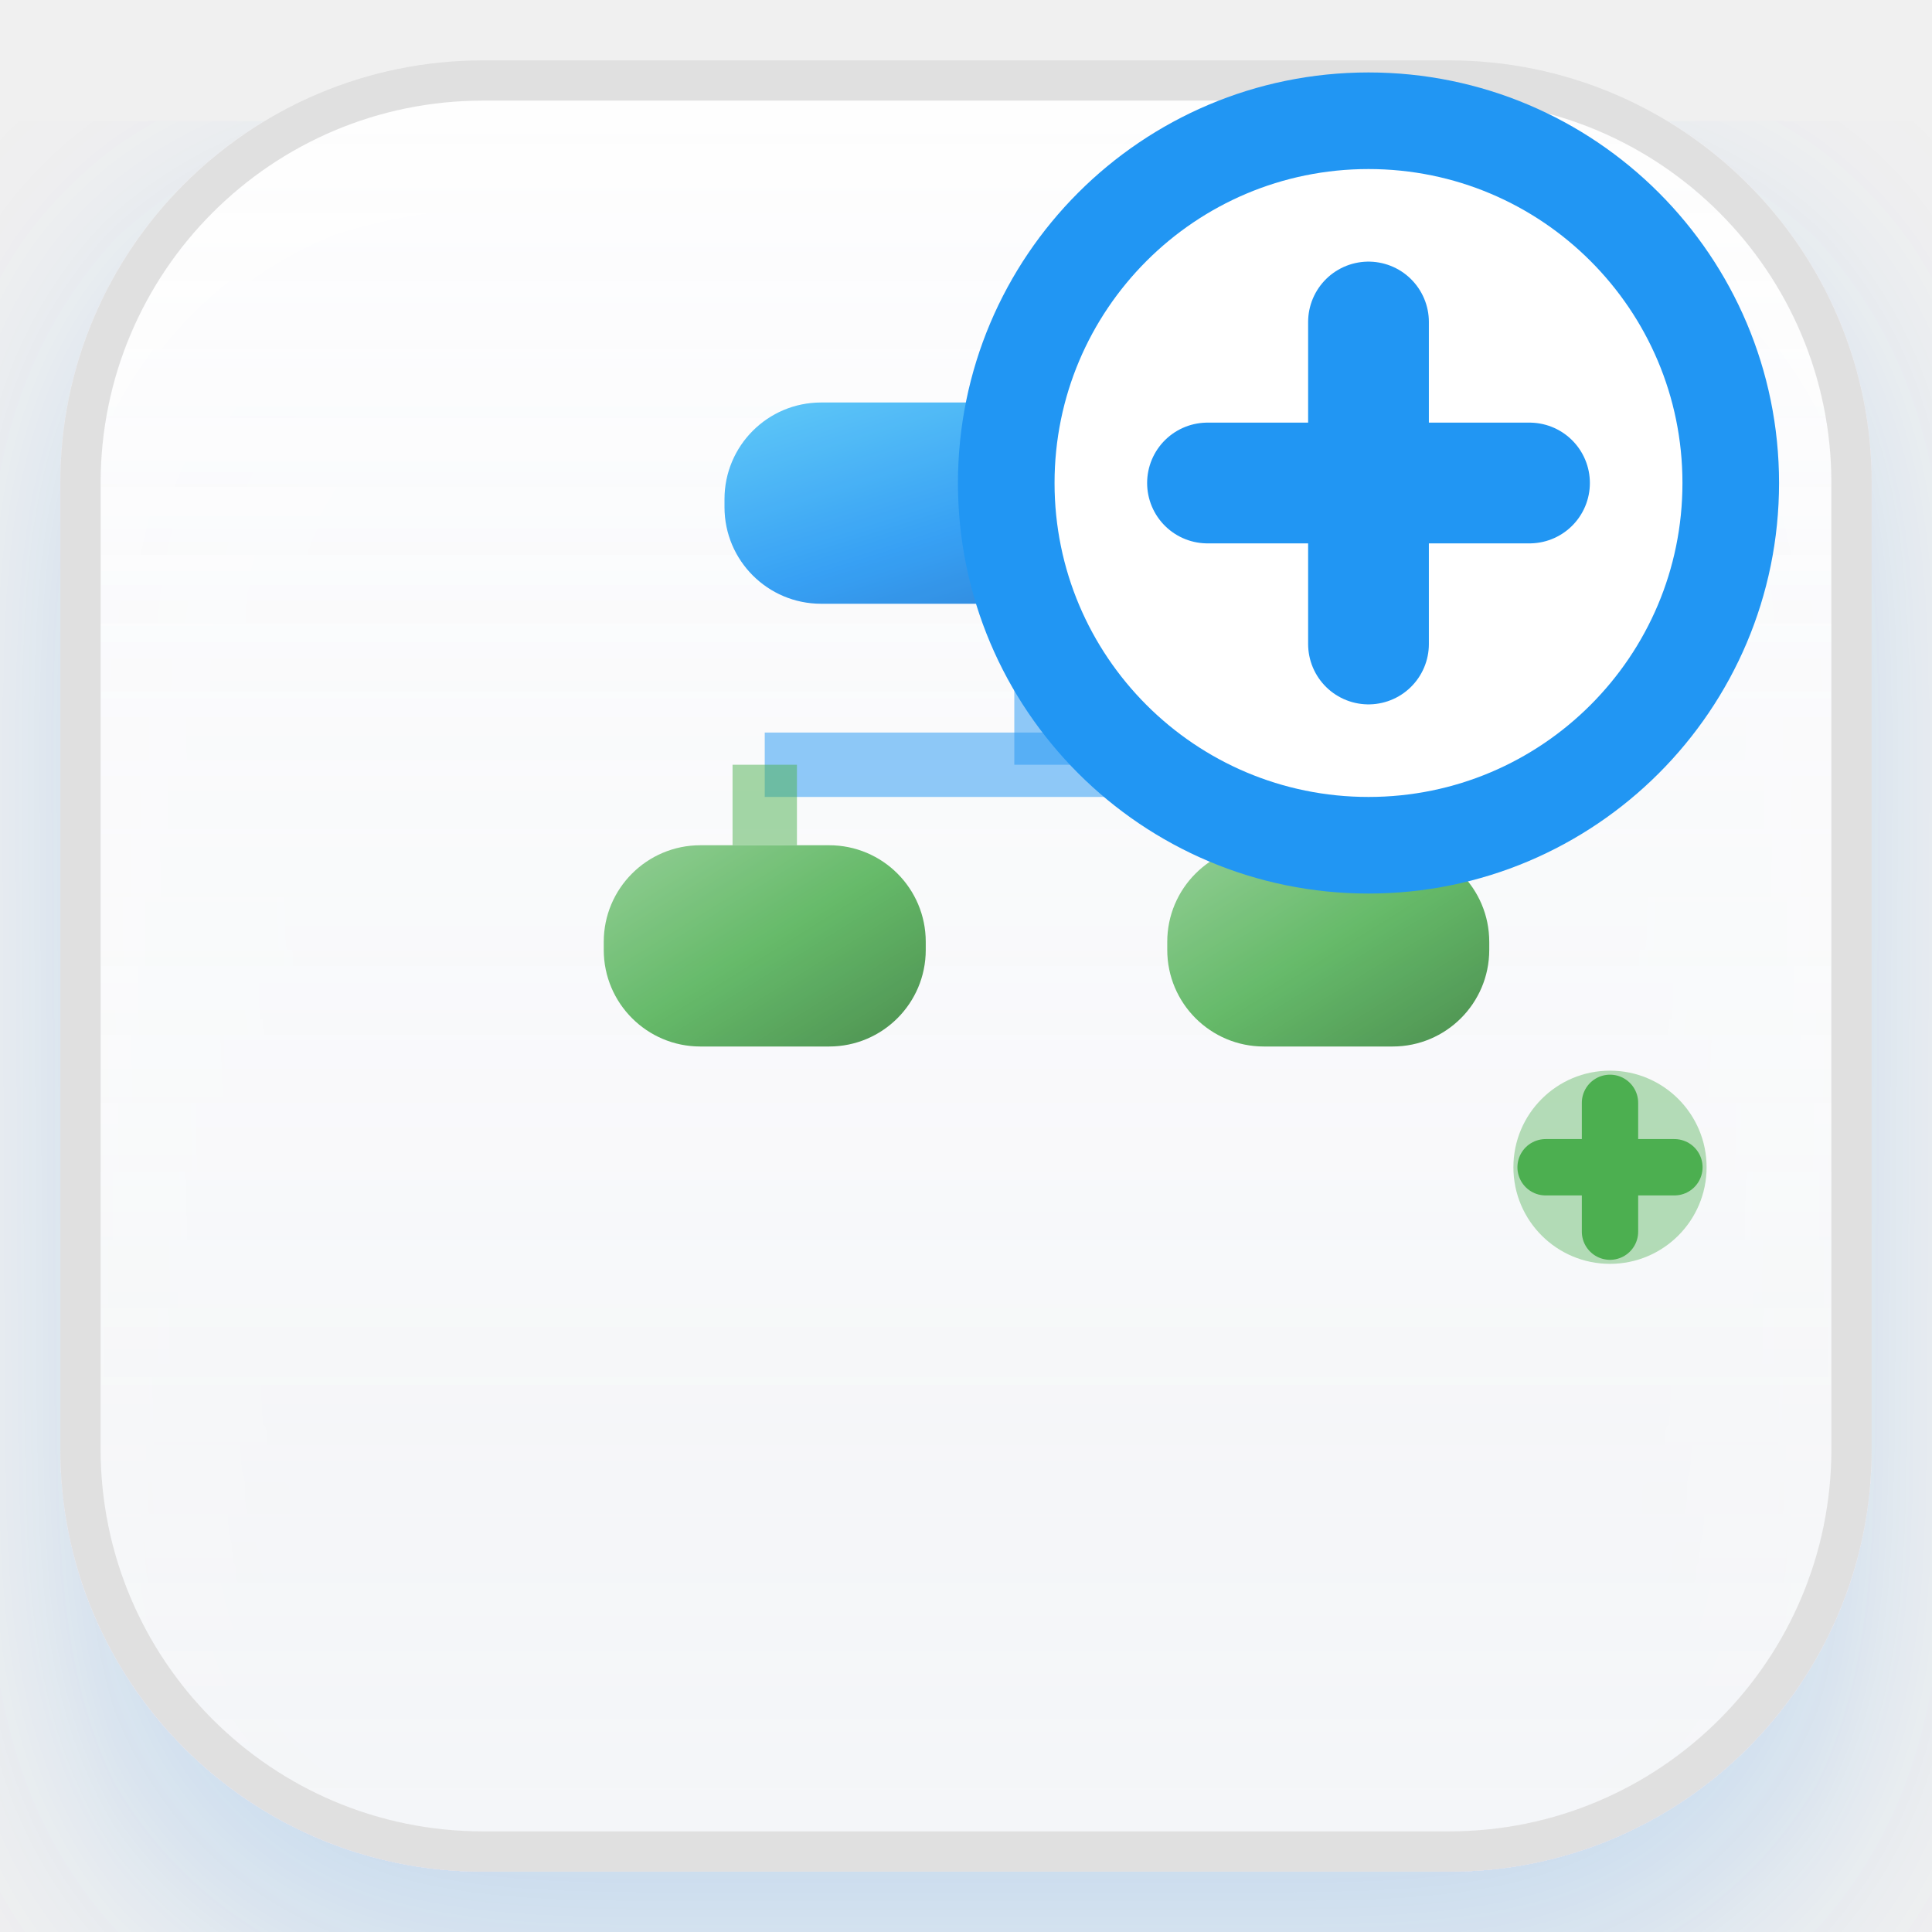
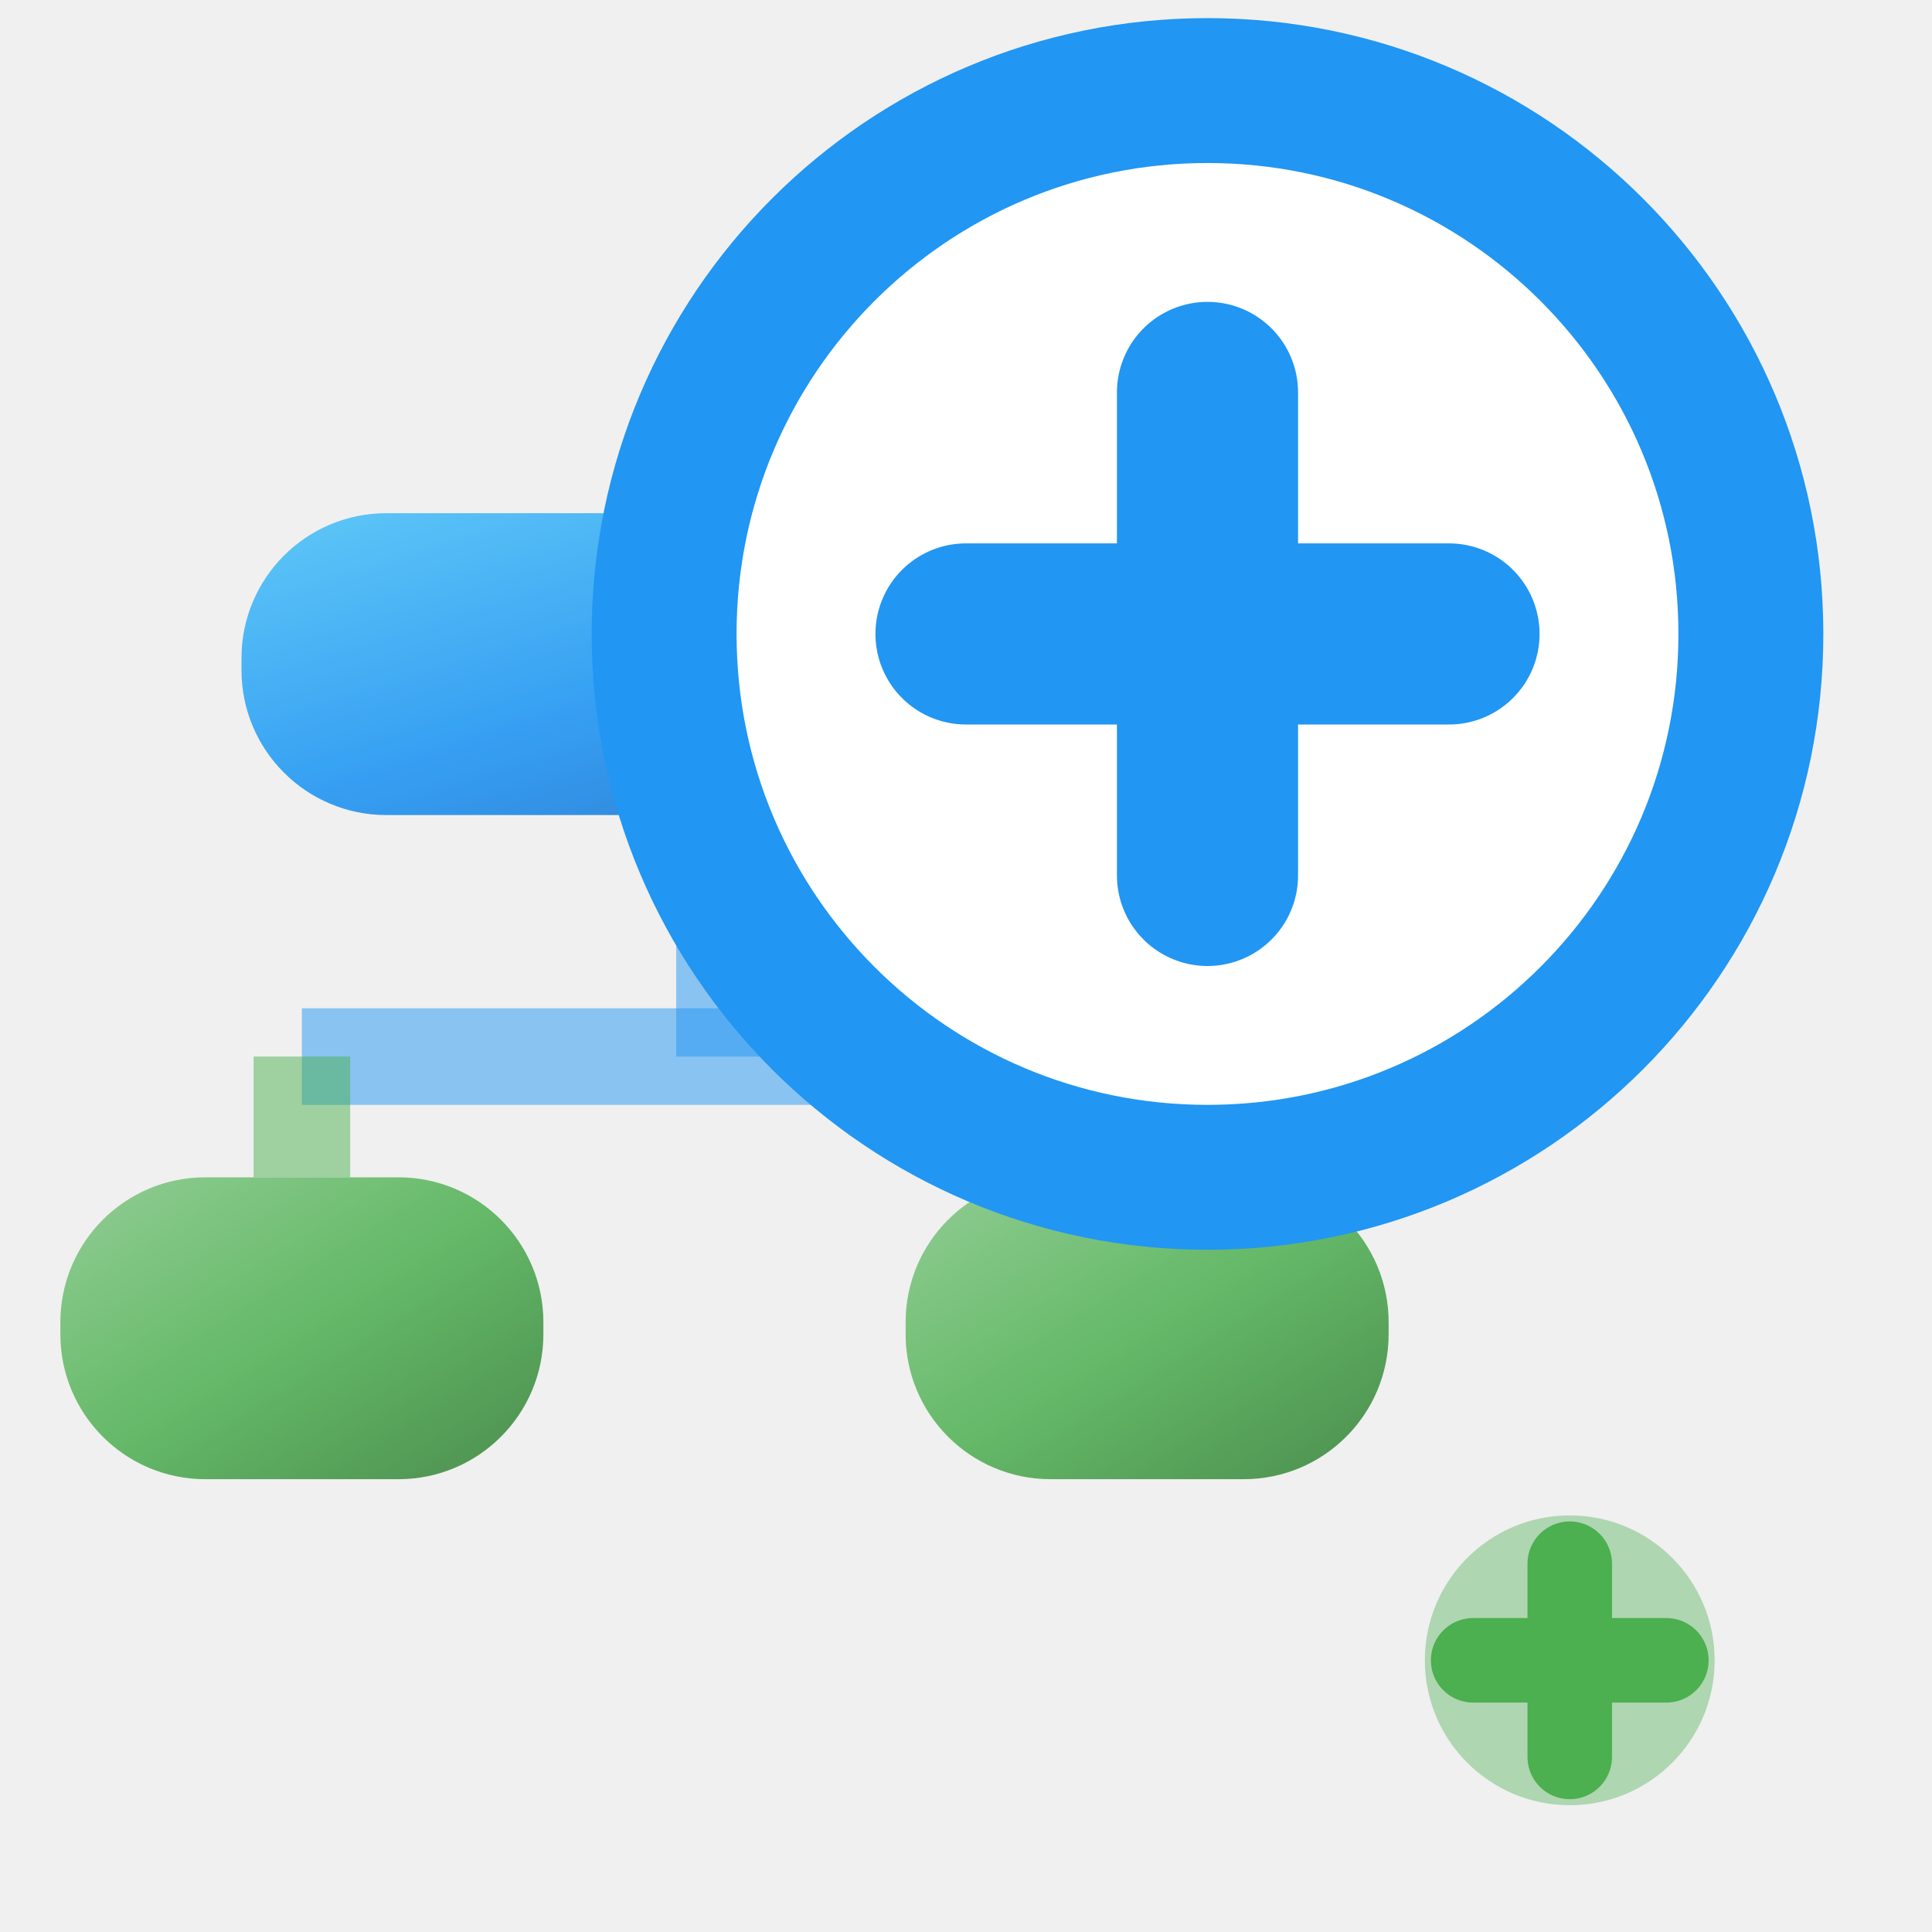
- <svg xmlns="http://www.w3.org/2000/svg" width="48" height="48" viewBox="0 0 24 24">
+ <svg xmlns="http://www.w3.org/2000/svg" width="48" height="48" viewBox="7 1 16 15.5">
  <defs>
-     <filter id="shadow" x="-10%" y="-10%" width="130%" height="130%">
-       <feDropShadow dx="0" dy="1.5" stdDeviation="1.5" flood-color="#1a73e8" flood-opacity="0.2" />
-     </filter>
-     <linearGradient id="cardBg" x1="0" y1="0" x2="0" y2="1">
-       <stop offset="0%" stop-color="#ffffff" stop-opacity="0.95" />
-       <stop offset="100%" stop-color="#f8f9fa" stop-opacity="0.85" />
-     </linearGradient>
    <linearGradient id="parentGrad" x1="0" y1="0" x2="1" y2="1">
      <stop offset="0%" stop-color="#4fc3f7" />
      <stop offset="50%" stop-color="#2196f3" />
      <stop offset="100%" stop-color="#1565c0" />
    </linearGradient>
    <linearGradient id="childGrad" x1="0" y1="0" x2="1" y2="1">
      <stop offset="0%" stop-color="#81c784" />
      <stop offset="50%" stop-color="#4caf50" />
      <stop offset="100%" stop-color="#2e7d32" />
    </linearGradient>
    <linearGradient id="plusGrad" x1="0" y1="0" x2="1" y2="1">
      <stop offset="0%" stop-color="#ffffff" />
      <stop offset="100%" stop-color="#e3f2fd" />
    </linearGradient>
  </defs>
-   <rect x="1" y="1" width="22" height="22" rx="5" fill="url(#cardBg)" filter="url(#shadow)" stroke="#e0e0e0" stroke-width="0.5" />
  <g transform="translate(6, 5)">
    <rect x="3" y="0" width="8" height="2.5" rx="1.2" fill="url(#parentGrad)" opacity="0.9" />
    <line x1="7" y1="2.5" x2="7" y2="4.5" stroke="#2196f3" stroke-width="0.8" opacity="0.5" />
    <line x1="3.5" y1="4.5" x2="10.5" y2="4.5" stroke="#2196f3" stroke-width="0.8" opacity="0.5" />
    <line x1="3.5" y1="4.5" x2="3.5" y2="5.5" stroke="#4caf50" stroke-width="0.8" opacity="0.5" />
    <line x1="10.5" y1="4.5" x2="10.5" y2="5.5" stroke="#4caf50" stroke-width="0.8" opacity="0.5" />
    <rect x="1.5" y="5.5" width="4" height="2.5" rx="1.2" fill="url(#childGrad)" opacity="0.85" />
    <rect x="8.5" y="5.5" width="4" height="2.5" rx="1.2" fill="url(#childGrad)" opacity="0.85" />
    <circle cx="14" cy="9.5" r="1.2" fill="#4caf50" opacity="0.4" />
    <path d="M13.2 9.5h1.6M14 8.7v1.6" stroke="#4caf50" stroke-width="0.7" stroke-linecap="round" />
  </g>
  <circle cx="17" cy="6" r="4.5" fill="#ffffff" stroke="#2196f3" stroke-width="1.2" />
  <path d="M17 4v4M15 6h4" stroke="#2196f3" stroke-width="1.5" stroke-linecap="round" />
</svg>
